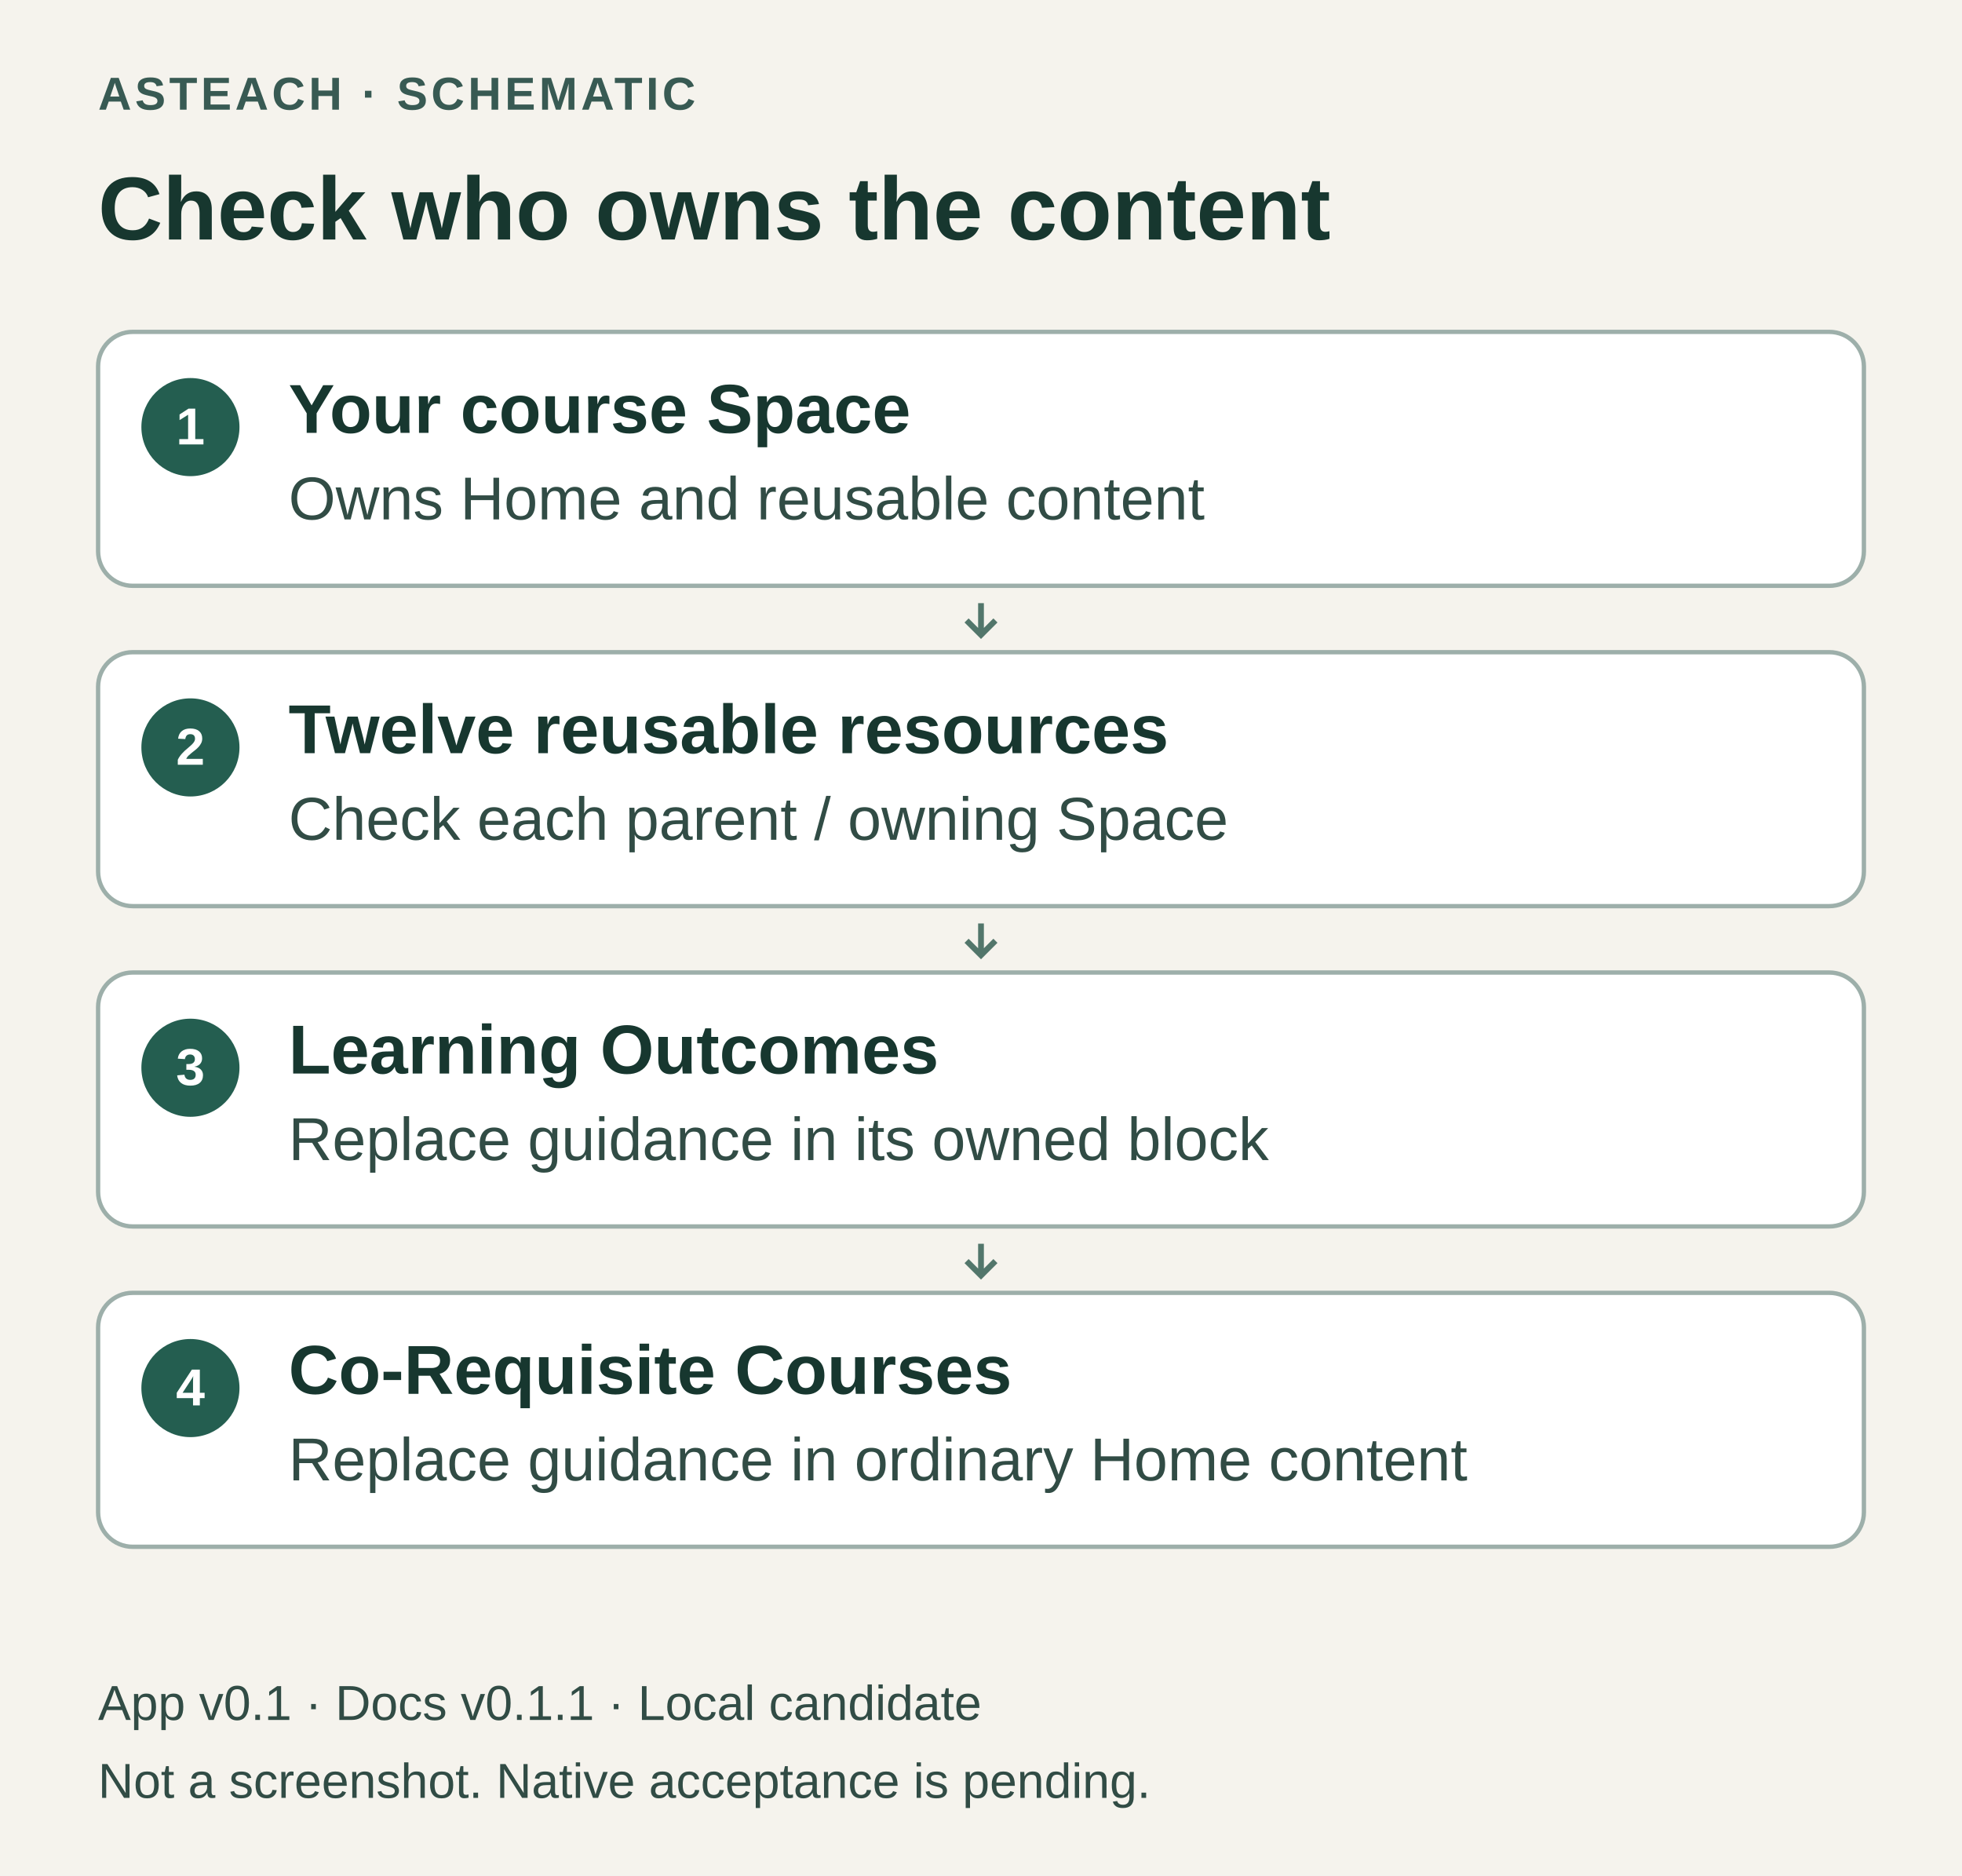
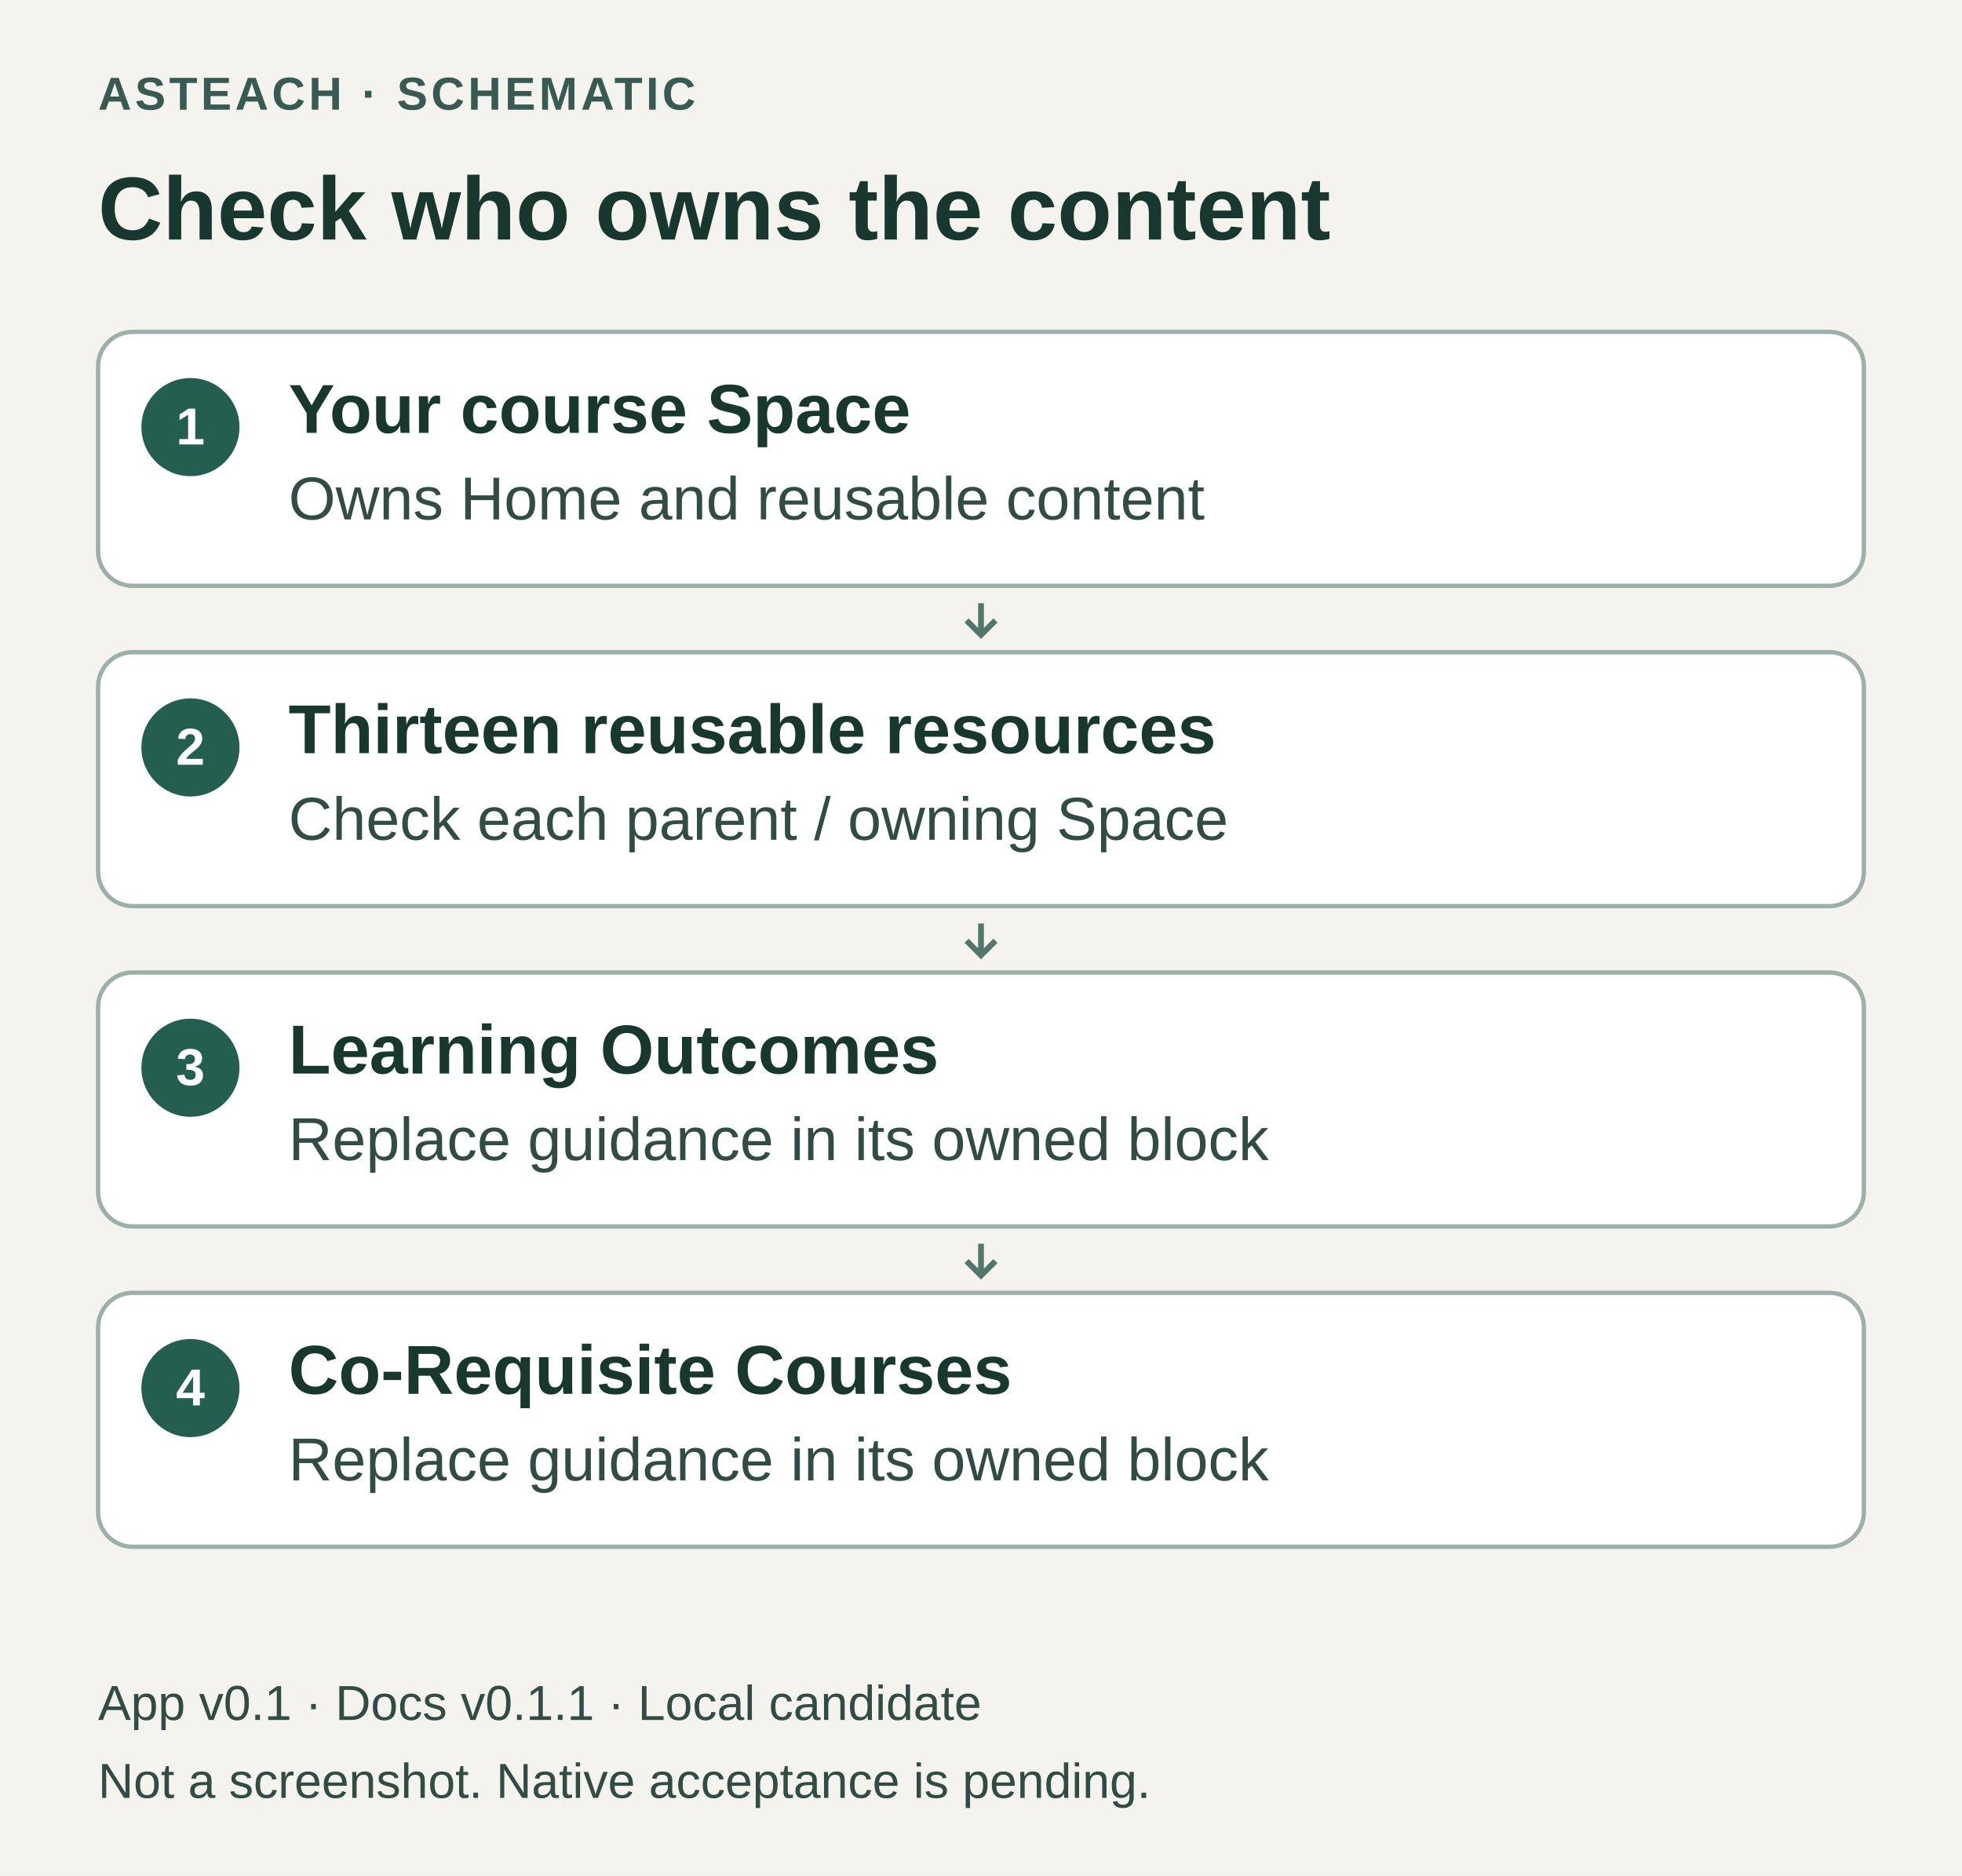
<svg xmlns="http://www.w3.org/2000/svg" viewBox="0 0 680 650" role="img" aria-labelledby="title description">
  <rect width="680" height="650" fill="#f5f3ed" />
  <g font-family="Arial, Helvetica, sans-serif">
    <text x="34" y="38" font-size="16" font-weight="700" letter-spacing="1.2" fill="#385a53">ASTEACH · SCHEMATIC</text>
    <text x="34" y="83" font-size="31" font-weight="700" fill="#17372f">Check who owns the content</text>
    <rect x="34" y="115" width="612" height="88" rx="12" fill="#ffffff" stroke="#9dafaa" stroke-width="1.5" />
    <circle cx="66" cy="148" r="17" fill="#245e50" />
    <text x="66" y="154" text-anchor="middle" font-size="18" font-weight="700" fill="#ffffff">1</text>
    <text x="100" y="150" font-size="24" font-weight="700" fill="#17372f">Your course Space</text>
    <text x="100" y="180" font-size="21" fill="#314c45">Owns Home and reusable content</text>
    <path d="M 340 209 v 10 m -5 -4 l 5 5 l 5 -5" fill="none" stroke="#52766b" stroke-width="2" />
    <rect x="34" y="226" width="612" height="88" rx="12" fill="#ffffff" stroke="#9dafaa" stroke-width="1.5" />
    <circle cx="66" cy="259" r="17" fill="#245e50" />
    <text x="66" y="265" text-anchor="middle" font-size="18" font-weight="700" fill="#ffffff">2</text>
-     <text x="100" y="261" font-size="24" font-weight="700" fill="#17372f">Twelve reusable resources</text>
+     <text x="100" y="261" font-size="24" font-weight="700" fill="#17372f">Thirteen reusable resources</text>
    <text x="100" y="291" font-size="21" fill="#314c45">Check each parent / owning Space</text>
    <path d="M 340 320 v 10 m -5 -4 l 5 5 l 5 -5" fill="none" stroke="#52766b" stroke-width="2" />
    <rect x="34" y="337" width="612" height="88" rx="12" fill="#ffffff" stroke="#9dafaa" stroke-width="1.5" />
    <circle cx="66" cy="370" r="17" fill="#245e50" />
    <text x="66" y="376" text-anchor="middle" font-size="18" font-weight="700" fill="#ffffff">3</text>
    <text x="100" y="372" font-size="24" font-weight="700" fill="#17372f">Learning Outcomes</text>
    <text x="100" y="402" font-size="21" fill="#314c45">Replace guidance in its owned block</text>
    <path d="M 340 431 v 10 m -5 -4 l 5 5 l 5 -5" fill="none" stroke="#52766b" stroke-width="2" />
    <rect x="34" y="448" width="612" height="88" rx="12" fill="#ffffff" stroke="#9dafaa" stroke-width="1.5" />
    <circle cx="66" cy="481" r="17" fill="#245e50" />
    <text x="66" y="487" text-anchor="middle" font-size="18" font-weight="700" fill="#ffffff">4</text>
    <text x="100" y="483" font-size="24" font-weight="700" fill="#17372f">Co-Requisite Courses</text>
-     <text x="100" y="513" font-size="21" fill="#314c45">Replace guidance in ordinary Home content</text>
+     <text x="100" y="513" font-size="21" fill="#314c45">Replace guidance in its owned block</text>
    <text x="34" y="596" font-size="17" fill="#314c45">App v0.1 · Docs v0.1.1 · Local candidate</text>
    <text x="34" y="623" font-size="17" fill="#314c45">Not a screenshot. Native acceptance is pending.</text>
  </g>
</svg>
